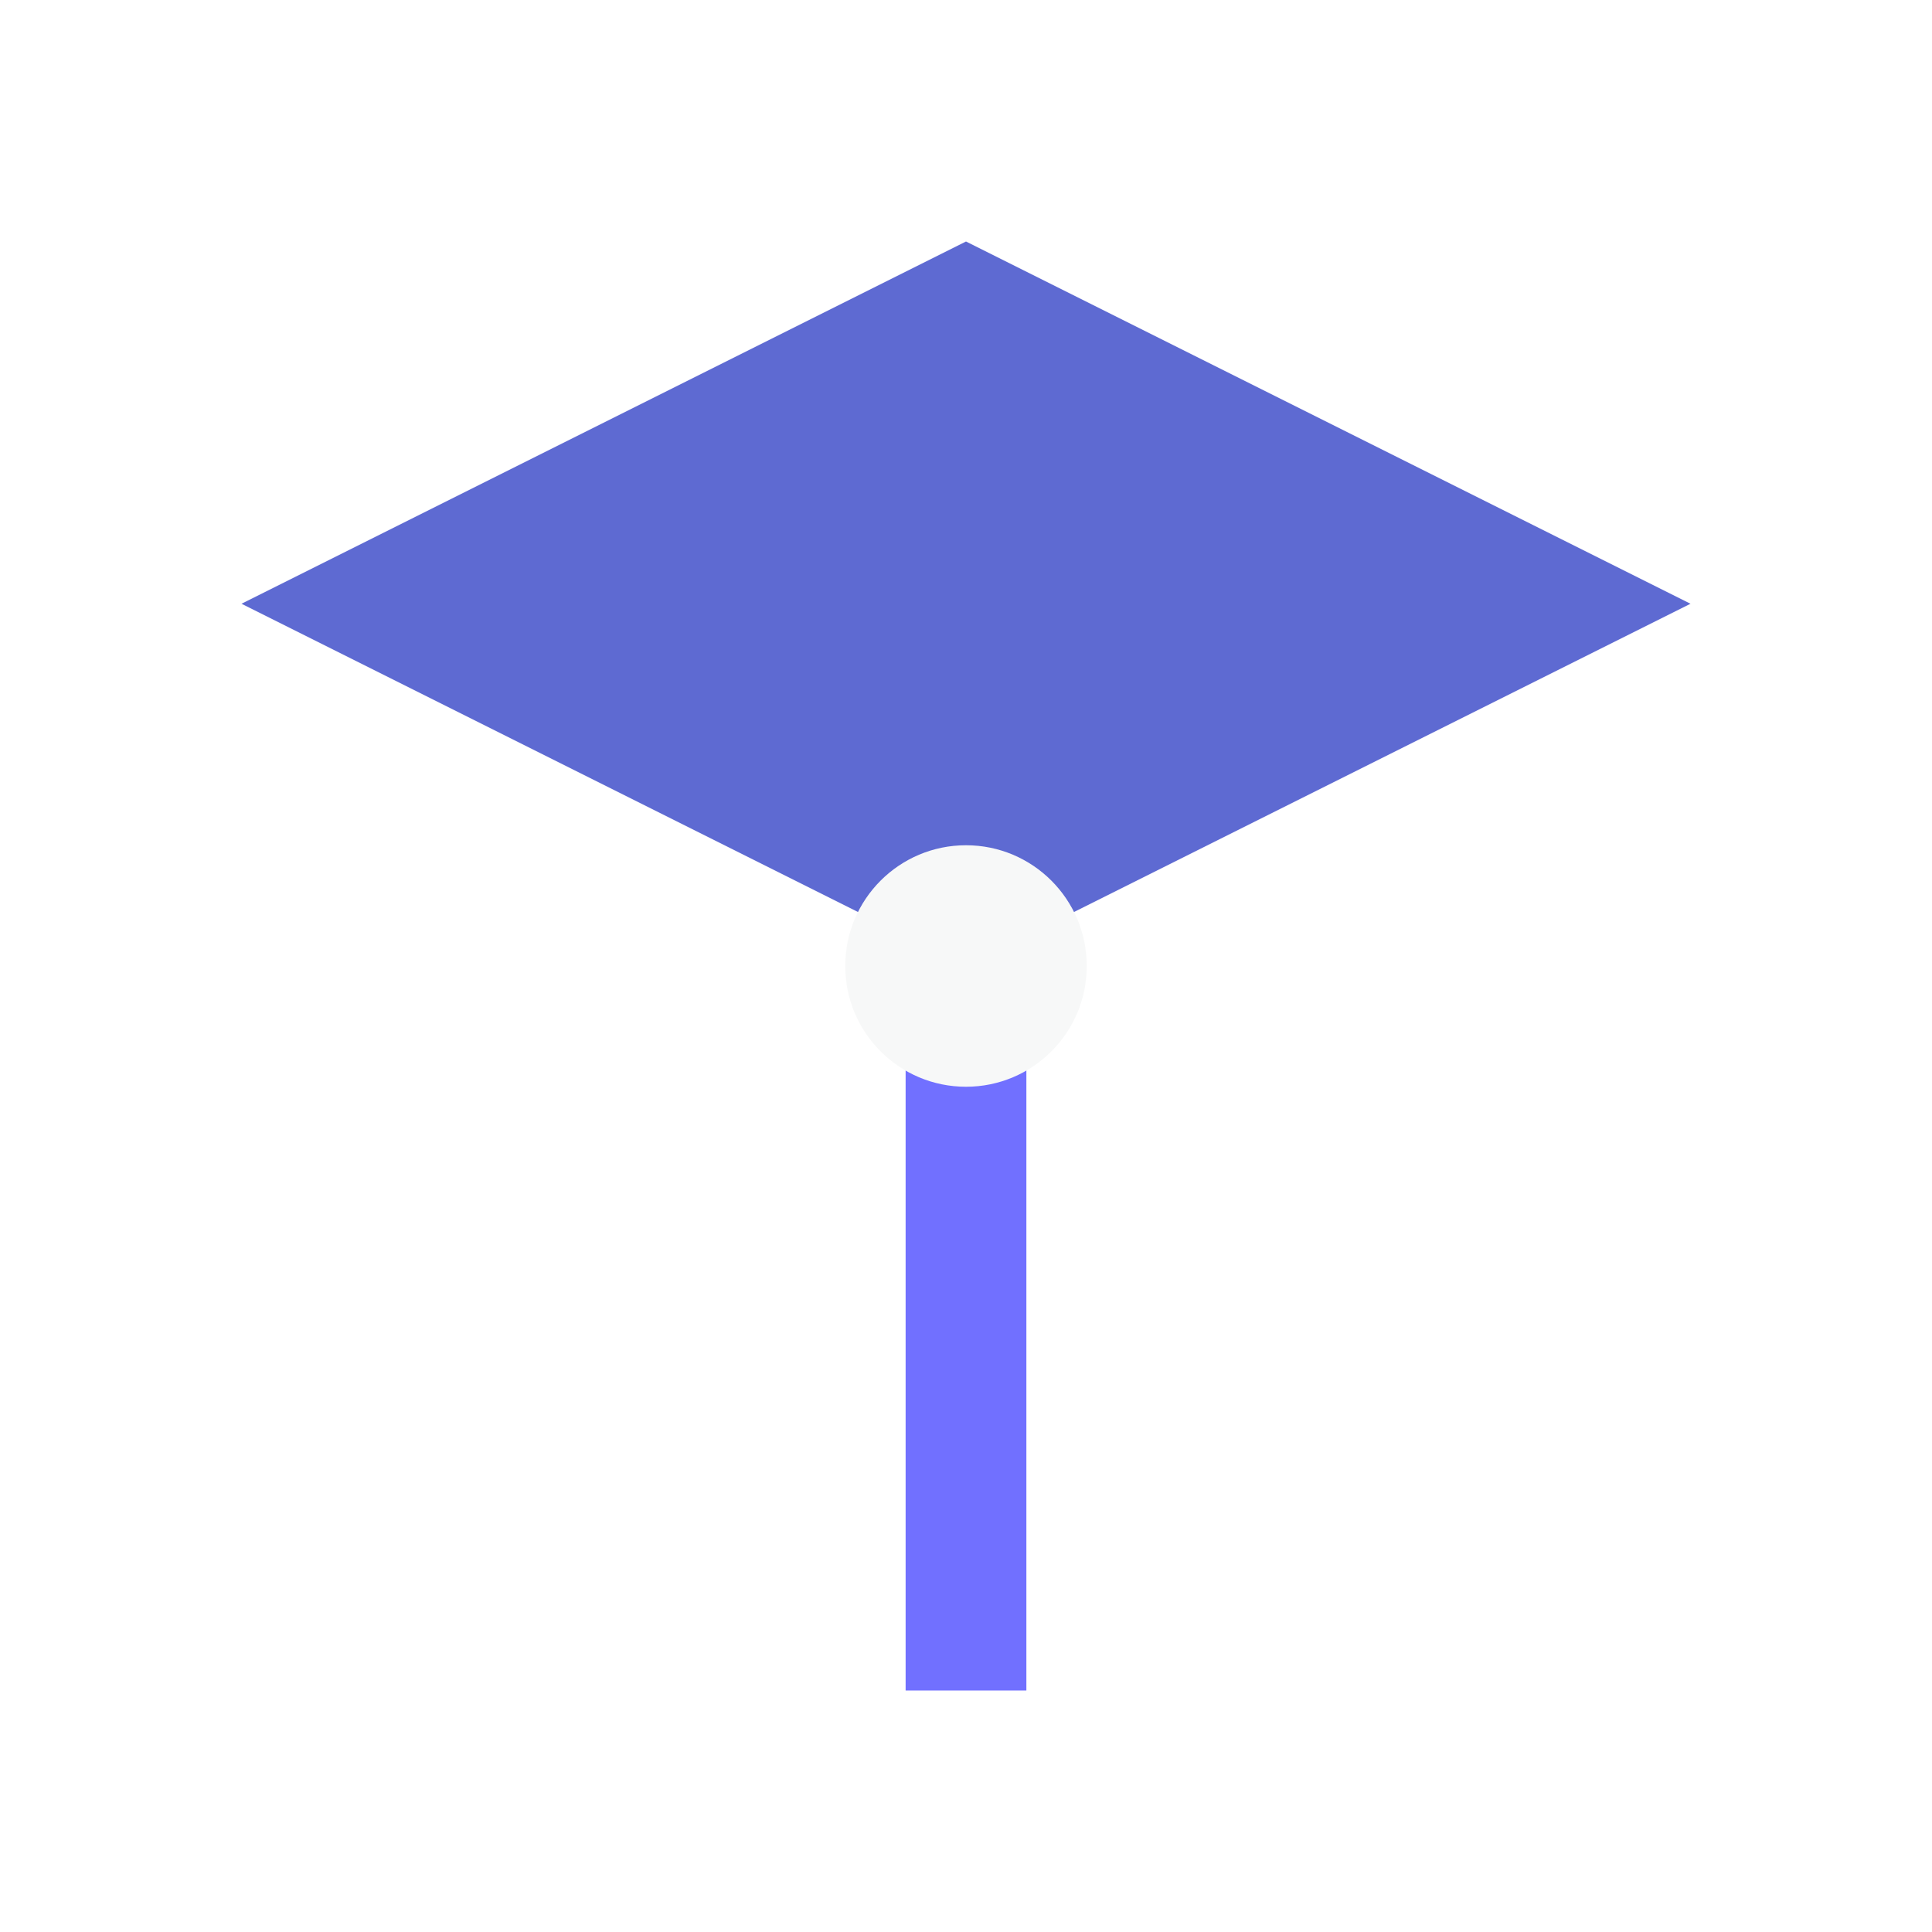
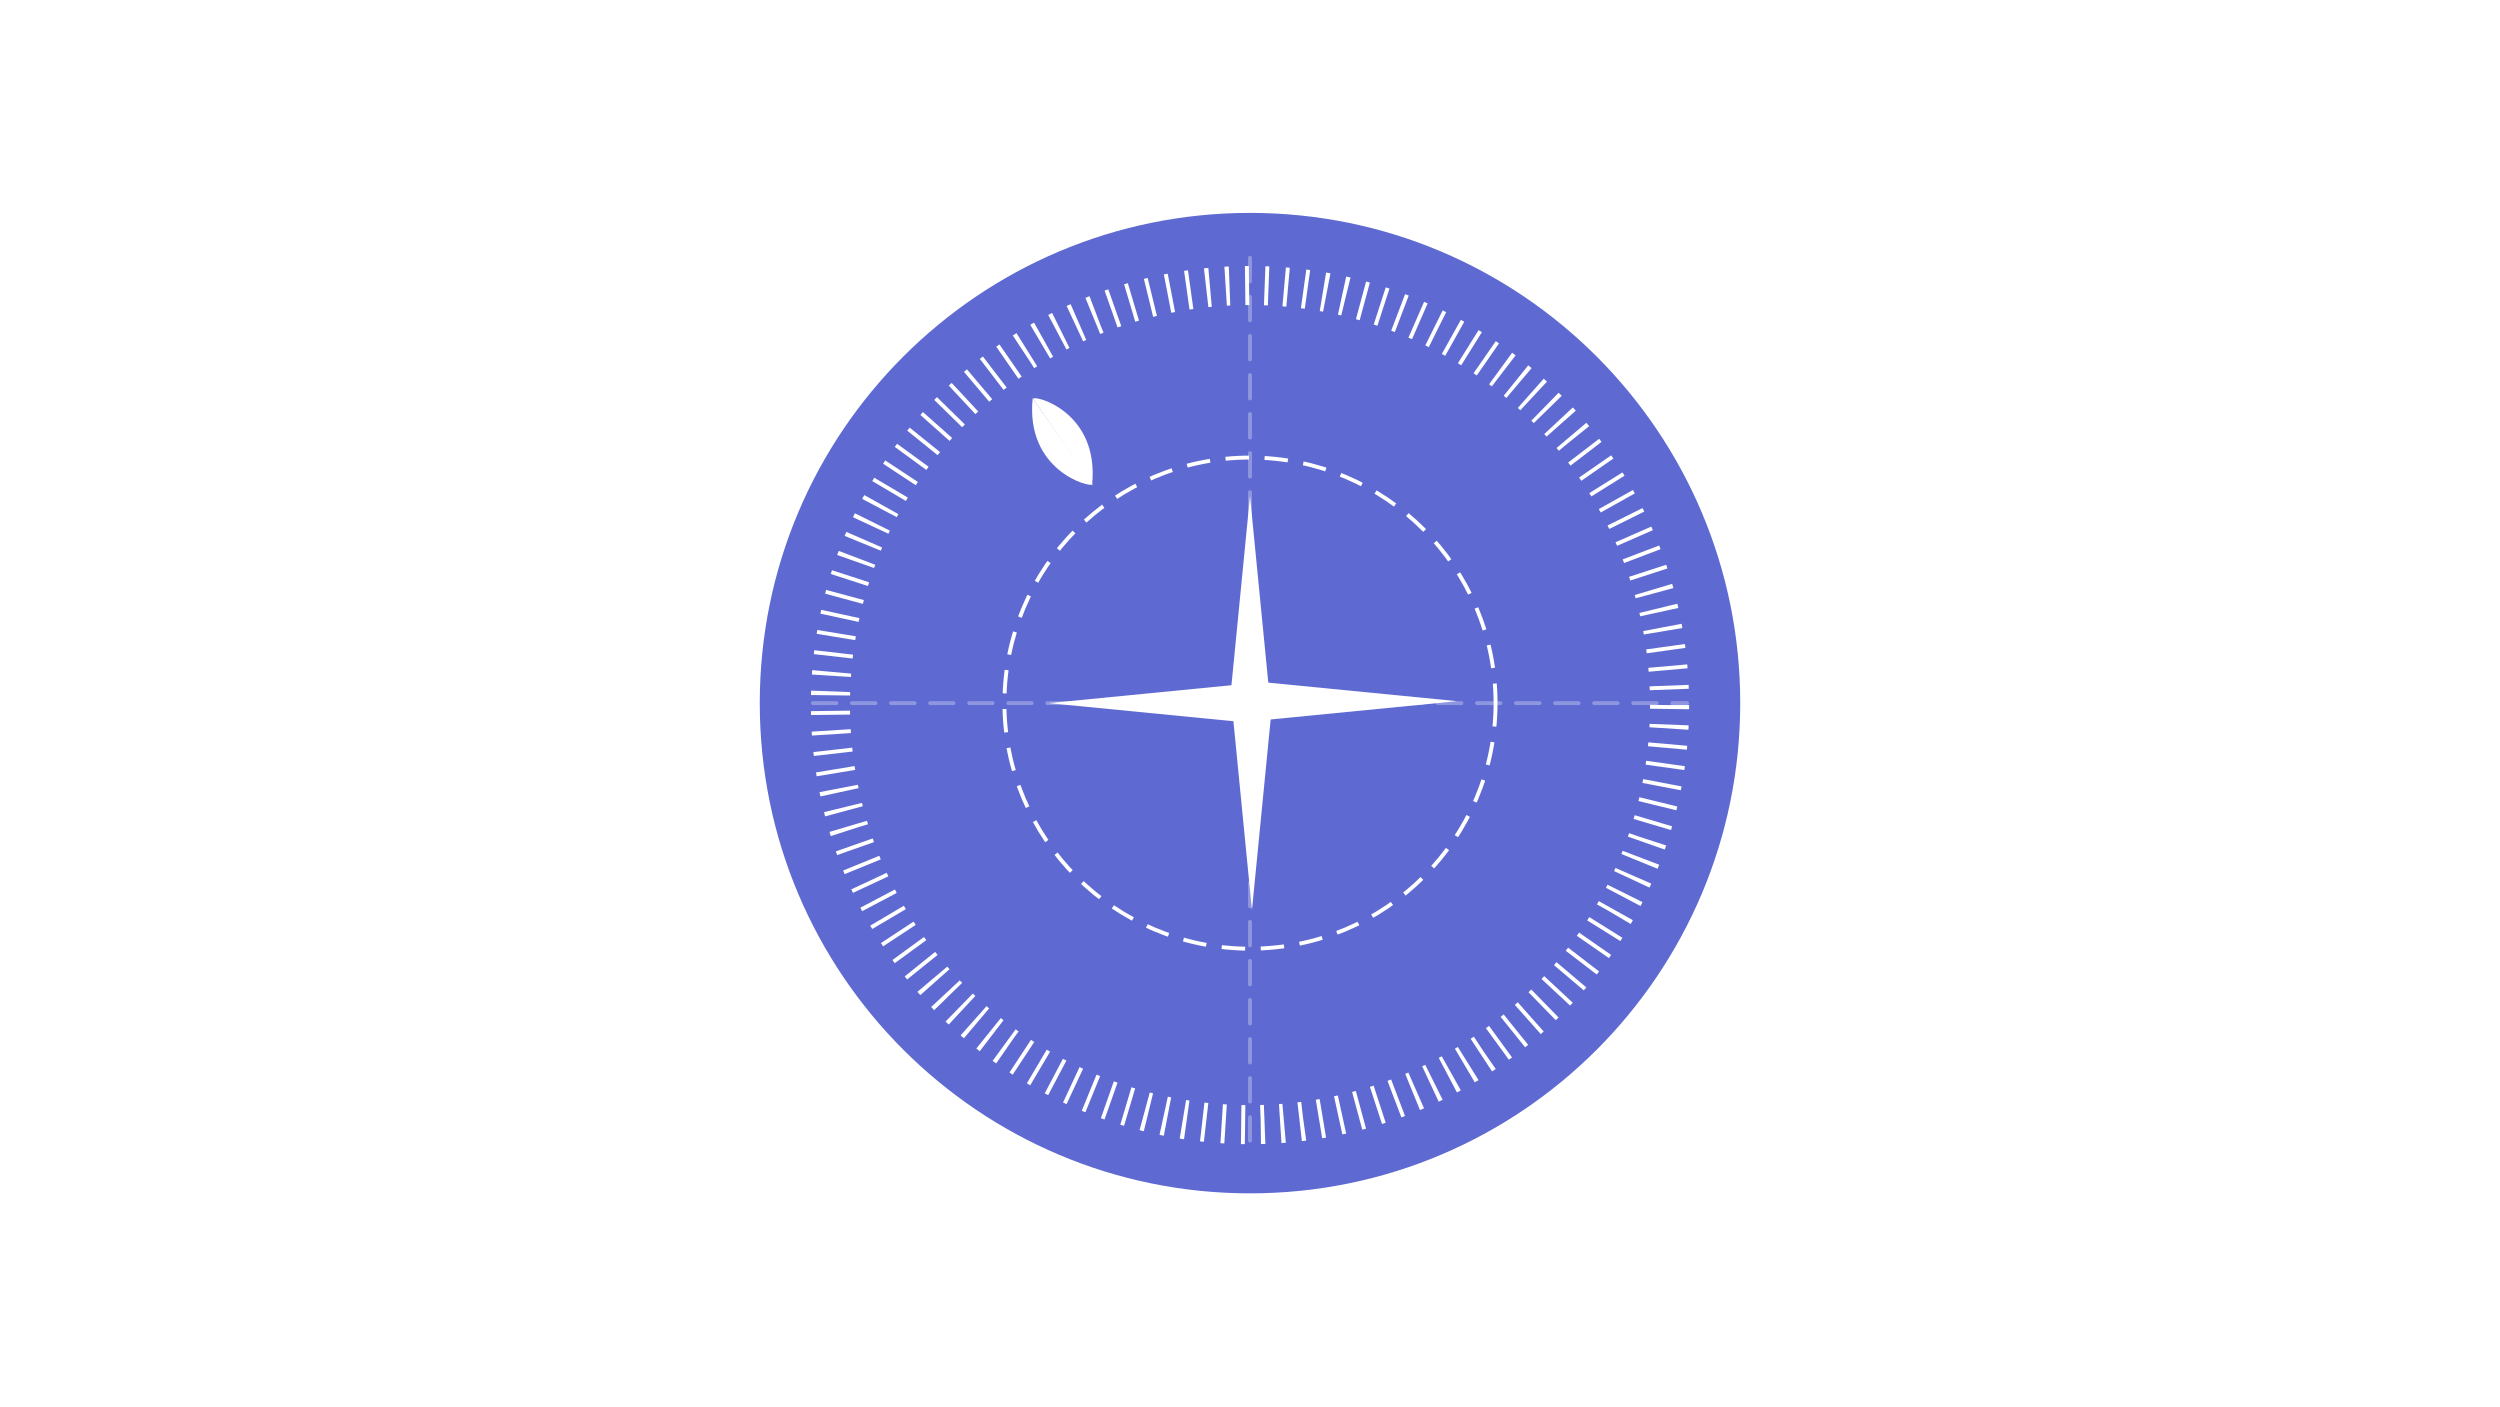
- <svg xmlns="http://www.w3.org/2000/svg" viewBox="0 0 32 32" fill="none">
-   <path d="M16 4 L4 10 L16 16 L28 10 L16 4Z" fill="#5e6ad2" stroke="none" />
-   <path d="M16 16 L16 28" stroke="#7170ff" stroke-width="2" />
-   <circle cx="16" cy="16" r="2" fill="#f7f8f8" />
+ <svg xmlns="http://www.w3.org/2000/svg" version="1.1" width="1280" height="720" viewBox="0 0 1280 720" xml:space="preserve">
+   <defs>
+ </defs>
+   <g transform="matrix(1 0 0 1 640 360)" id="obj-1">
+     <rect style="stroke: rgb(255,255,255); stroke-opacity: 0; stroke-width: 0; stroke-dasharray: none; stroke-linecap: butt; stroke-dashoffset: 0; stroke-linejoin: miter; stroke-miterlimit: 4; fill: rgb(94,106,210); fill-rule: nonzero; opacity: 1;" vector-effect="non-scaling-stroke" x="-251" y="-251" rx="251" ry="251" width="502" height="502" />
+   </g>
+   <g transform="matrix(2.17 0 0 2.17 640 361)" id="obj-2">
+     <circle style="stroke: rgb(255,255,255); stroke-width: 20; stroke-dasharray: 2 8; stroke-linecap: butt; stroke-dashoffset: 0; stroke-linejoin: miter; stroke-miterlimit: 4; fill: none; fill-rule: nonzero; opacity: 1;" vector-effect="non-scaling-stroke" cx="0" cy="0" r="99" />
+   </g>
+   <g transform="matrix(31.97 0 0 2.32 640.01 360)" id="obj-3">
+     <line style="stroke: rgb(255,255,255); stroke-width: 2; stroke-dasharray: 12 8; stroke-linecap: round; stroke-dashoffset: 0; stroke-linejoin: round; stroke-miterlimit: 4; fill: none; fill-rule: nonzero; opacity: 0.3;" vector-effect="non-scaling-stroke" x1="-7" y1="0" x2="7" y2="0" />
+   </g>
+   <g transform="matrix(0 32.57 -1 0 640 360)" id="obj-4">
+     <line style="stroke: rgb(255,255,255); stroke-width: 2; stroke-dasharray: 12 8; stroke-linecap: round; stroke-dashoffset: 0; stroke-linejoin: round; stroke-miterlimit: 4; fill: none; fill-rule: nonzero; opacity: 0.3;" vector-effect="non-scaling-stroke" x1="-7" y1="0" x2="7" y2="0" />
+   </g>
+   <g transform="matrix(1.27 0 0 1.27 640 360)" id="obj-6">
+     <circle style="stroke: rgb(255,255,255); stroke-width: 2; stroke-dasharray: 12 8; stroke-linecap: butt; stroke-dashoffset: 0; stroke-linejoin: miter; stroke-miterlimit: 4; fill: none; fill-rule: nonzero; opacity: 1;" vector-effect="non-scaling-stroke" cx="0" cy="0" r="99" />
+   </g>
+   <g transform="matrix(-0.12 0 0 -0.65 641 414)" id="obj-13">
+     <path style="stroke: rgb(255,255,255); stroke-opacity: 0; stroke-width: 0; stroke-dasharray: none; stroke-linecap: butt; stroke-dashoffset: 0; stroke-linejoin: round; stroke-miterlimit: 4; fill: rgb(255,255,255); fill-rule: nonzero; opacity: 1;" vector-effect="non-scaling-stroke" transform=" translate(-100, -90)" d="M 100 10 L 185 170 L 15 170 L 100 10 Z" stroke-linecap="round" />
+   </g>
+   <g transform="matrix(0 -0.12 0.65 0 589 360)" id="obj-19">
+     <path style="stroke: rgb(255,255,255); stroke-opacity: 0; stroke-width: 0; stroke-dasharray: none; stroke-linecap: butt; stroke-dashoffset: 0; stroke-linejoin: round; stroke-miterlimit: 4; fill: rgb(255,255,255); fill-rule: nonzero; opacity: 1;" vector-effect="non-scaling-stroke" transform=" translate(-100, -90)" d="M 100 10 L 185 170 L 15 170 L 100 10 Z" stroke-linecap="round" />
+   </g>
+   <g transform="matrix(0.12 0 0 0.65 640 306)" id="obj-20">
+     <path style="stroke: rgb(255,255,255); stroke-opacity: 0; stroke-width: 0; stroke-dasharray: none; stroke-linecap: butt; stroke-dashoffset: 0; stroke-linejoin: round; stroke-miterlimit: 4; fill: rgb(255,255,255); fill-rule: nonzero; opacity: 1;" vector-effect="non-scaling-stroke" transform=" translate(-100, -90)" d="M 100 10 L 185 170 L 15 170 L 100 10 Z" stroke-linecap="round" />
+   </g>
+   <g transform="matrix(0 0.12 -0.65 0 694 359)" id="obj-21">
+     <path style="stroke: rgb(255,255,255); stroke-opacity: 0; stroke-width: 0; stroke-dasharray: none; stroke-linecap: butt; stroke-dashoffset: 0; stroke-linejoin: round; stroke-miterlimit: 4; fill: rgb(255,255,255); fill-rule: nonzero; opacity: 1;" vector-effect="non-scaling-stroke" transform=" translate(-100, -90)" d="M 100 10 L 185 170 L 15 170 L 100 10 Z" stroke-linecap="round" />
+   </g>
+   <g transform="matrix(0.03 0 0 0.03 640 360)" id="obj-22">
+     <rect style="stroke: rgb(255,255,255); stroke-opacity: 0; stroke-width: 0; stroke-dasharray: none; stroke-linecap: butt; stroke-dashoffset: 0; stroke-linejoin: miter; stroke-miterlimit: 4; fill: rgb(255,255,255); fill-rule: nonzero; opacity: 1;" vector-effect="non-scaling-stroke" x="-99" y="-99" rx="0" ry="0" width="198" height="198" />
+   </g>
+   <g transform="matrix(0.64 0 0 0.63 543.94 226.05)" id="obj-23">
+     <path style="stroke: rgb(255,255,255); stroke-opacity: 0; stroke-width: 0; stroke-dasharray: none; stroke-linecap: butt; stroke-dashoffset: 0; stroke-linejoin: miter; stroke-miterlimit: 4; fill: rgb(255,255,255); fill-rule: nonzero; opacity: 1;" vector-effect="non-scaling-stroke" transform=" translate(-399.26, -163.69)" d="M 375.5 128.5 C 369.5 187.5 421.5 201.5 423.5 198.5" stroke-linecap="round" />
+   </g>
+   <g transform="matrix(-0.63 0 0 -0.63 544.19 226.05)" id="obj-24">
+     <path style="stroke: rgb(255,255,255); stroke-opacity: 0; stroke-width: 0; stroke-dasharray: none; stroke-linecap: butt; stroke-dashoffset: 0; stroke-linejoin: miter; stroke-miterlimit: 4; fill: rgb(255,255,255); fill-rule: nonzero; opacity: 1;" vector-effect="non-scaling-stroke" transform=" translate(-399.26, -163.69)" d="M 375.5 128.5 C 369.5 187.5 421.5 201.5 423.5 198.5" stroke-linecap="round" />
+   </g>
</svg>
